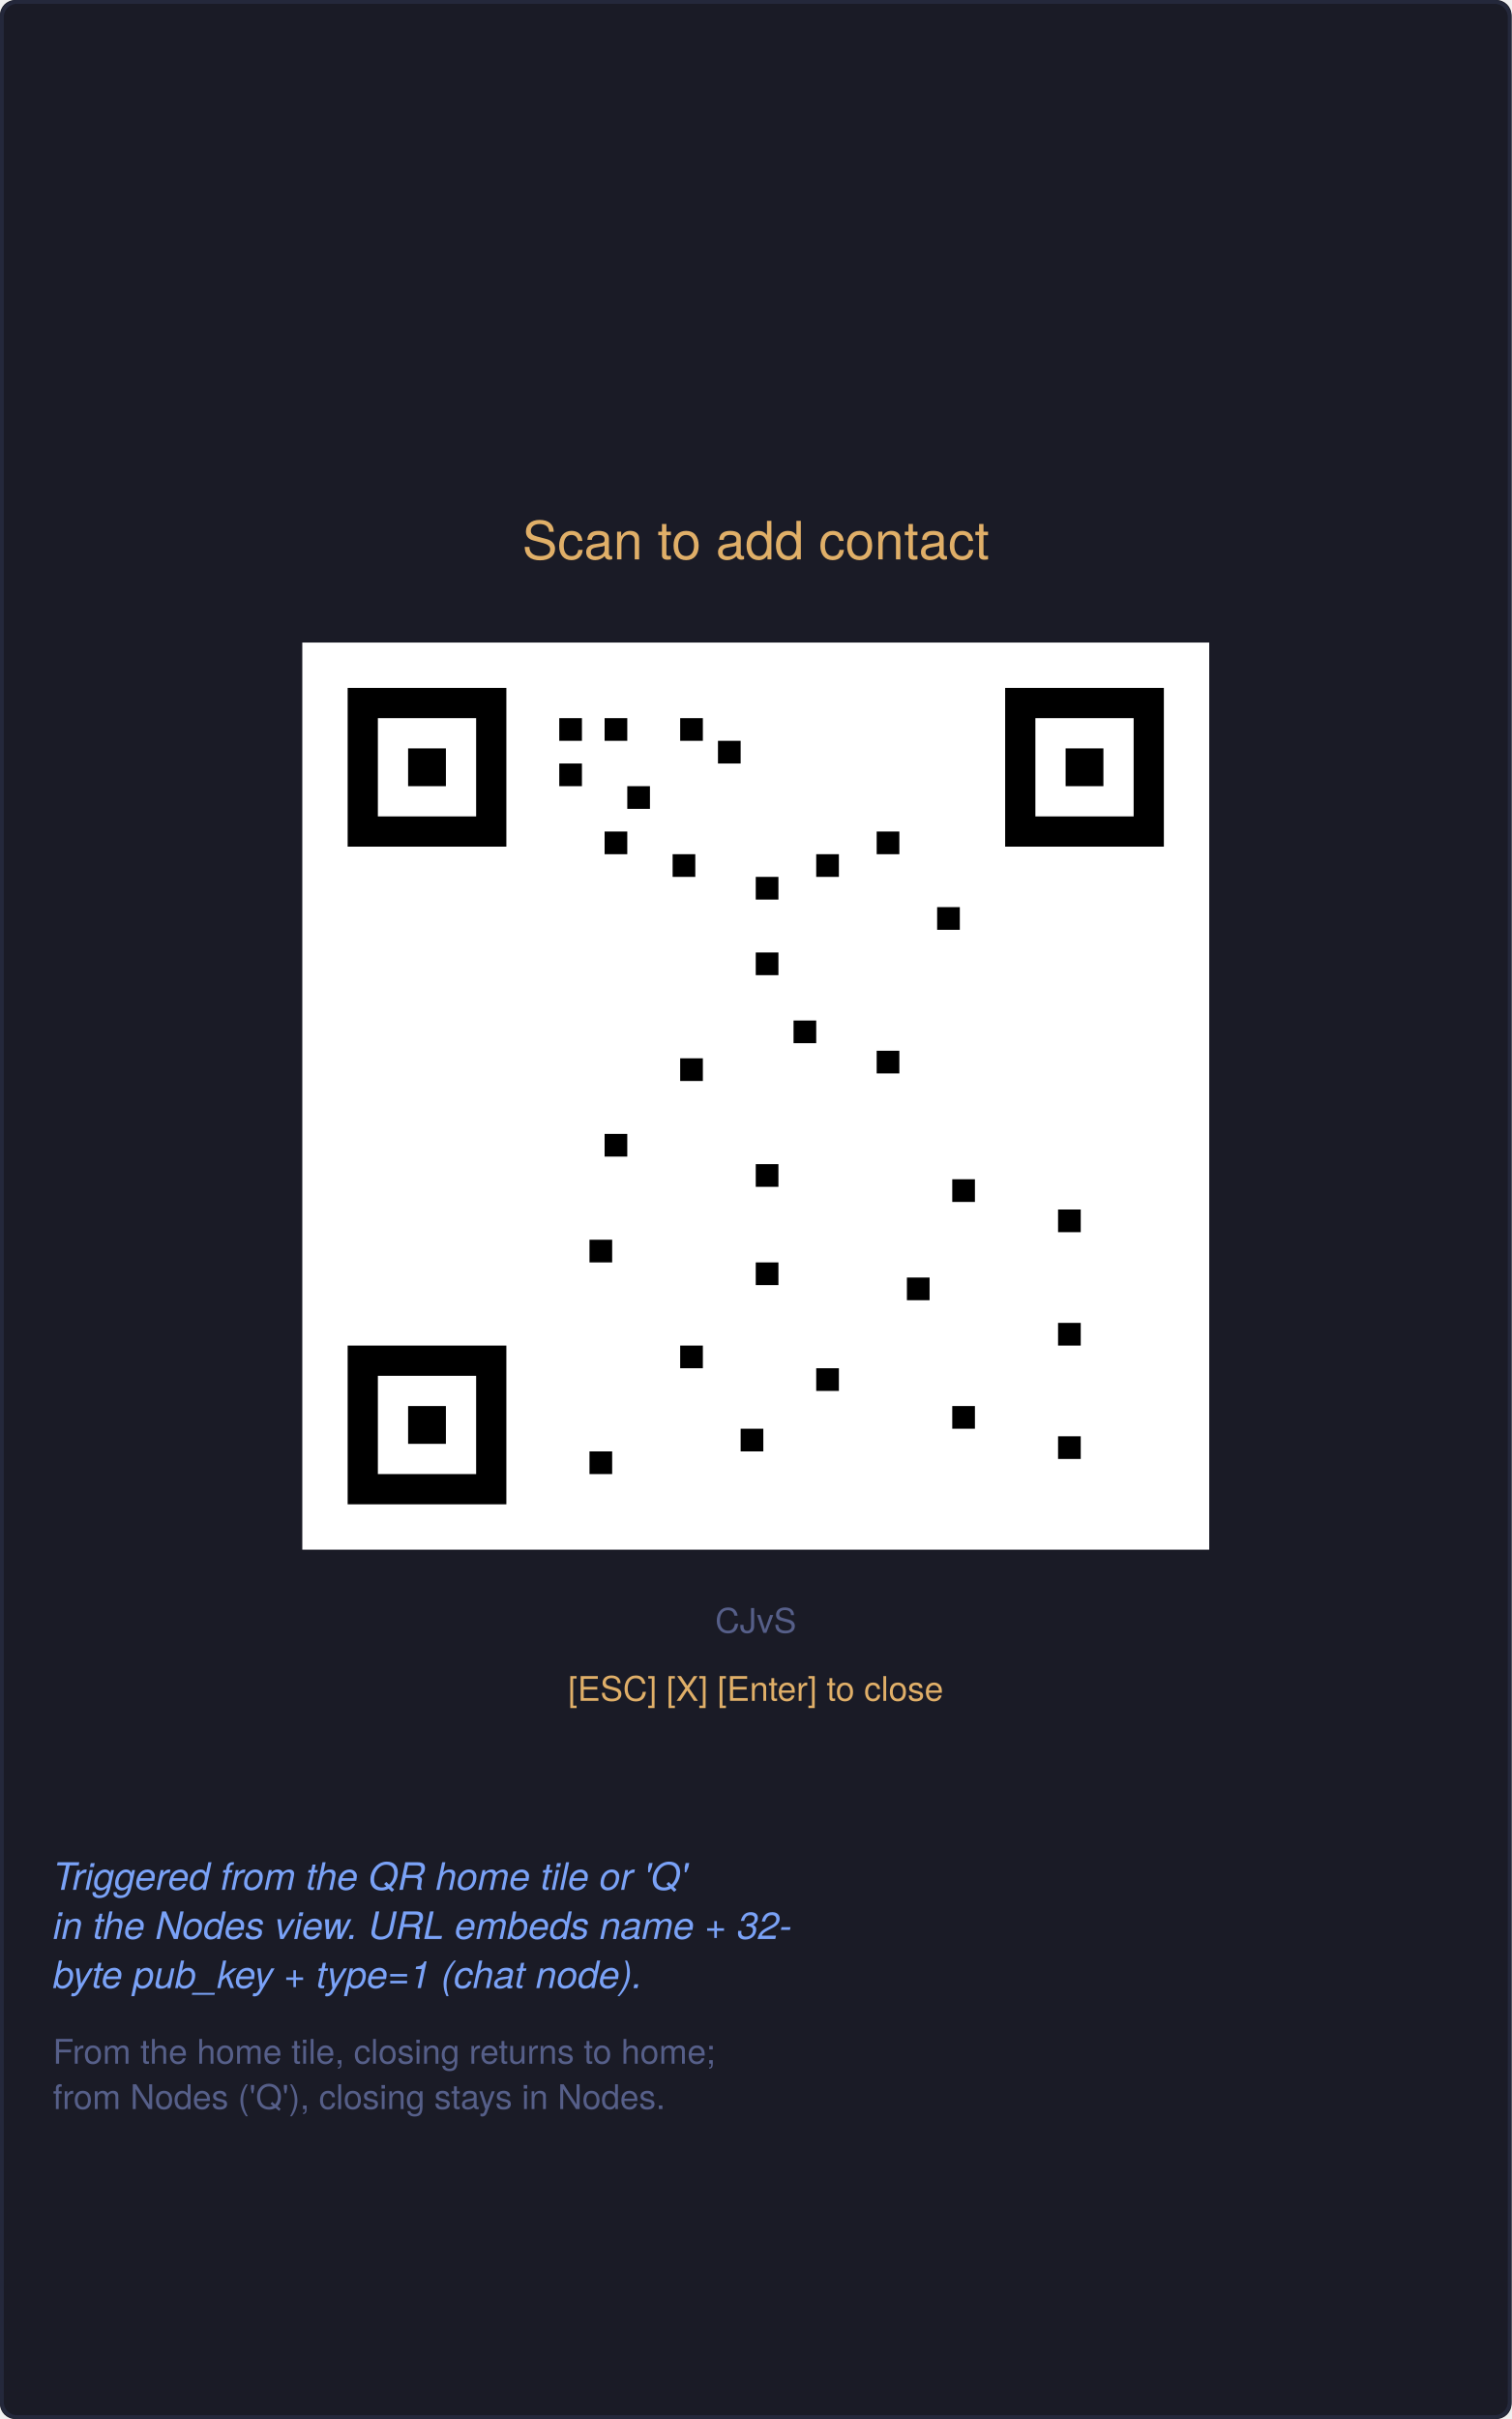
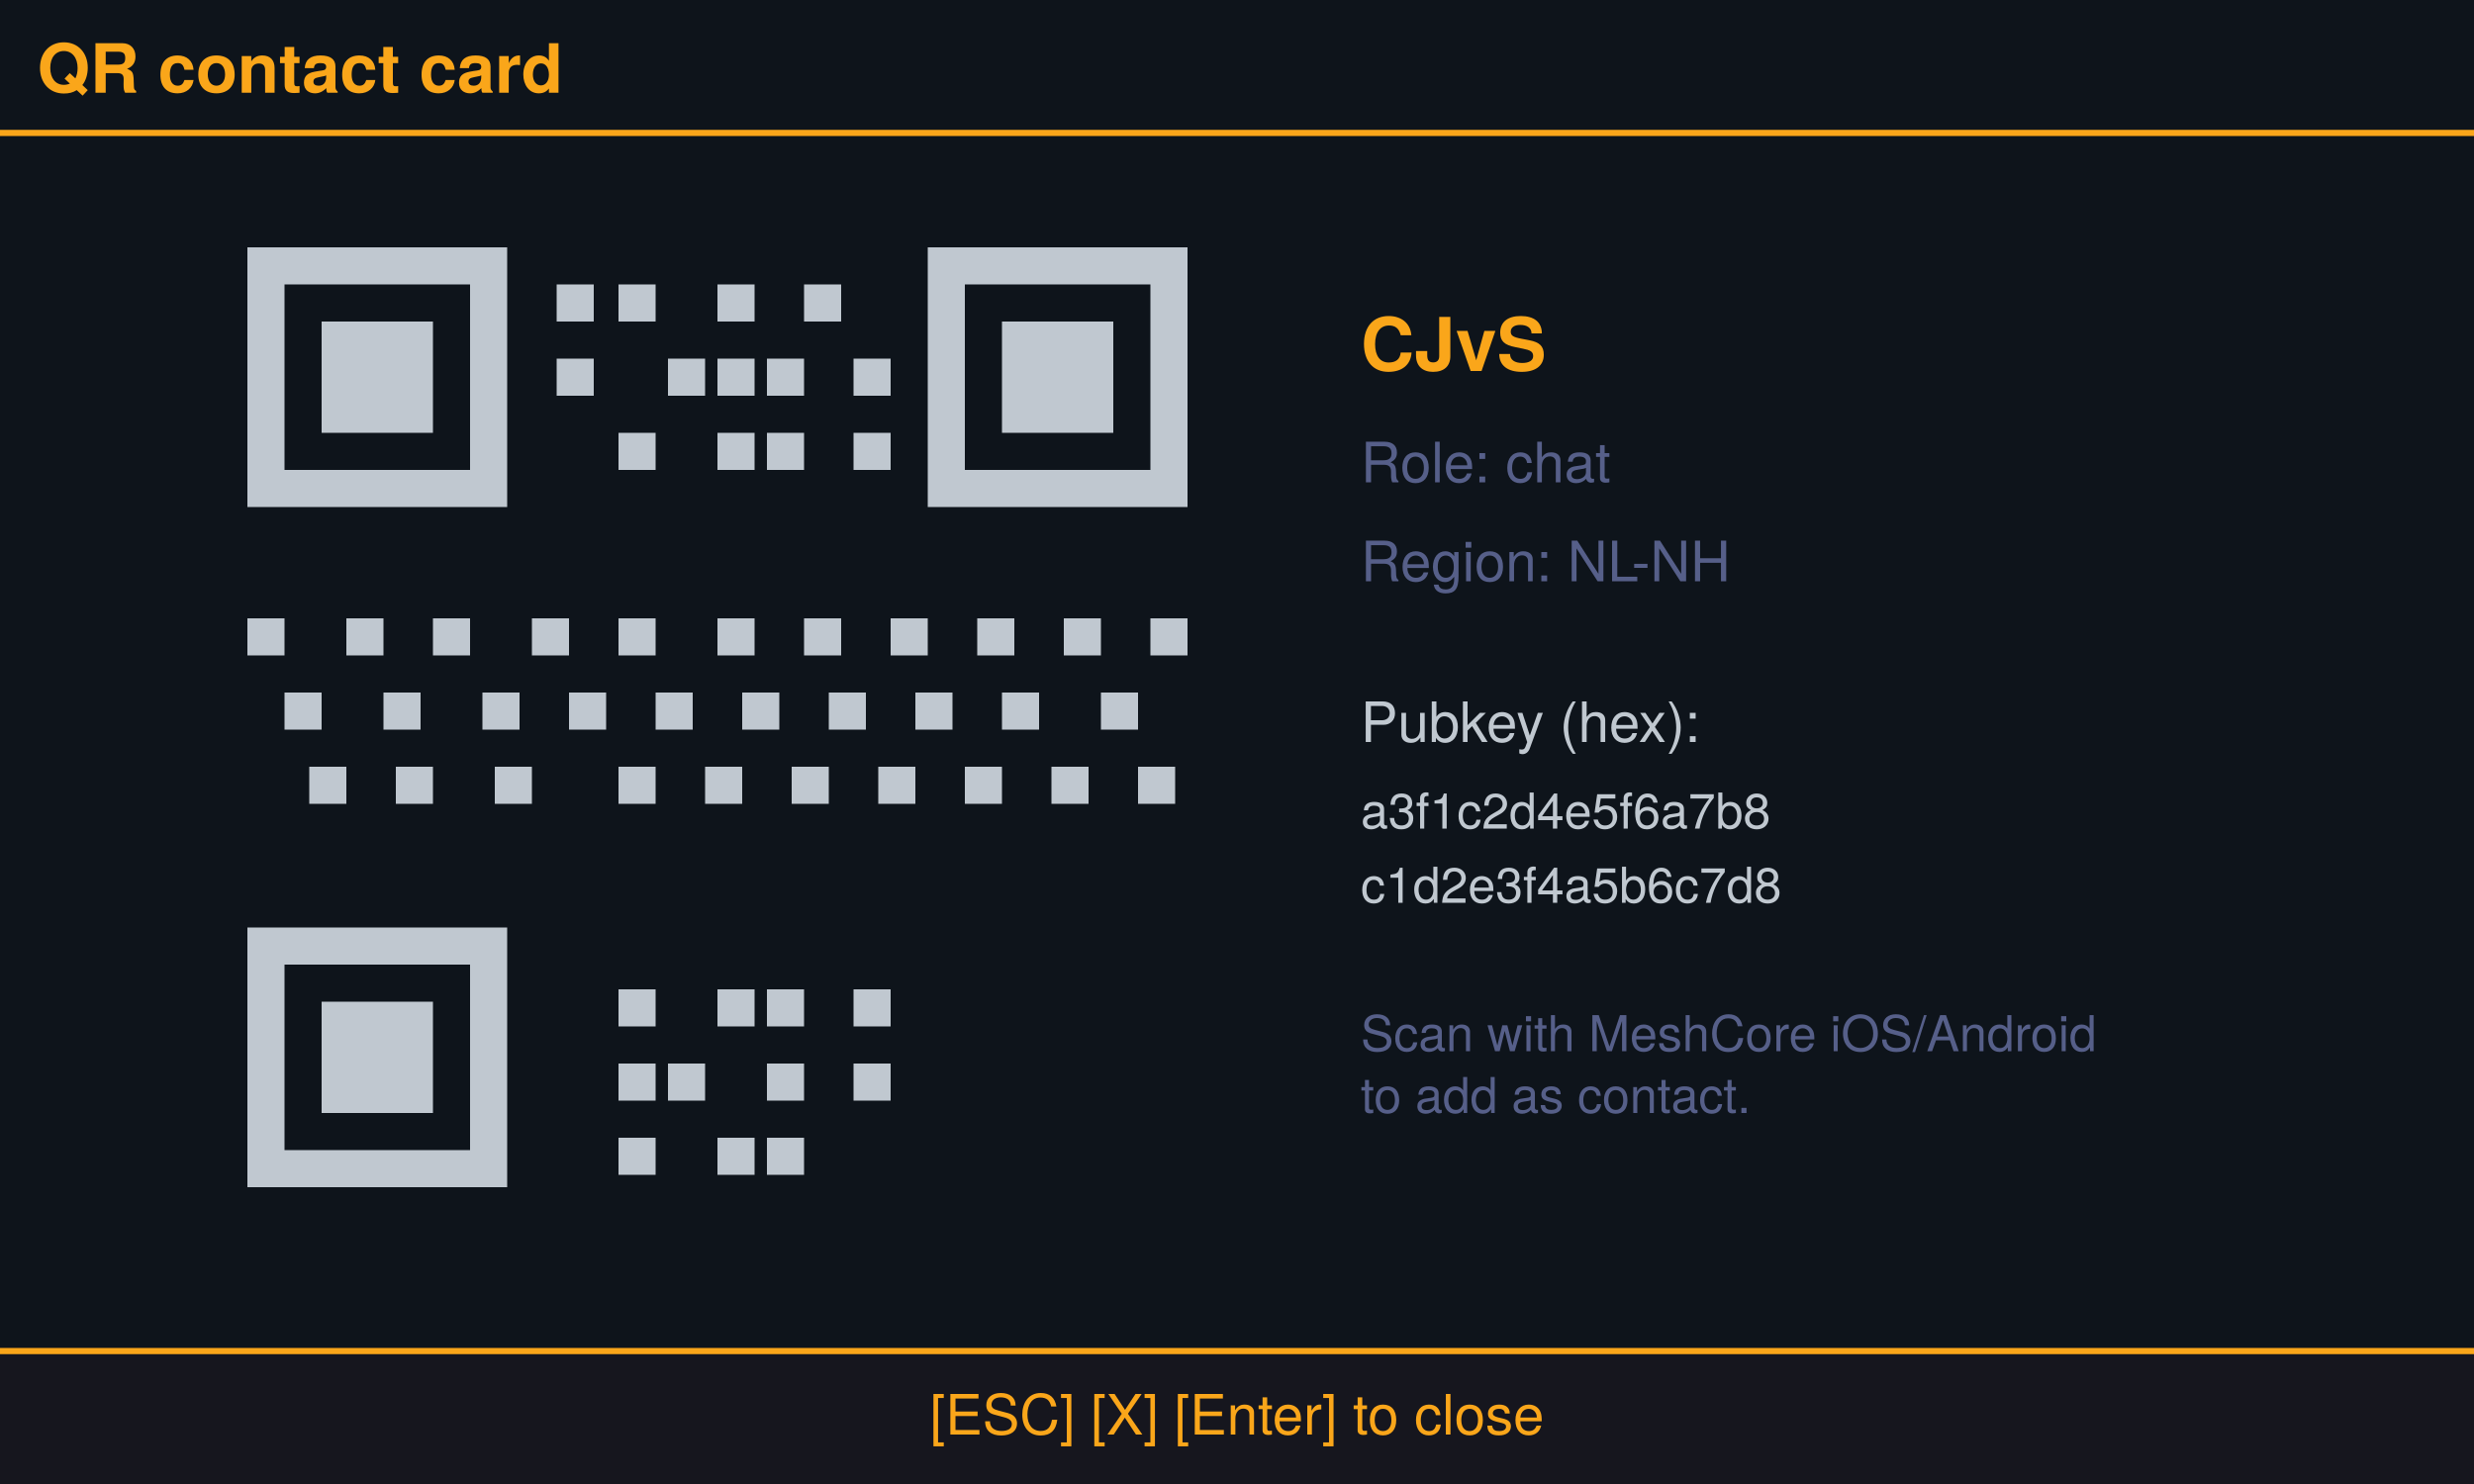
- <svg xmlns="http://www.w3.org/2000/svg" width="400" height="640">
+ <svg xmlns="http://www.w3.org/2000/svg" width="400" height="240" viewBox="0 0 400 240">
  <defs>
    <style type="text/css">
      text { font-family: 'Saira', 'Helvetica Neue', sans-serif; }
    </style>
  </defs>
-   <rect width="400" height="640" fill="#1A1B26" rx="4" />
-   <rect x="0.5" y="0.5" width="399" height="639" fill="none" stroke="#24283B" stroke-width="1" rx="4" />
-   <text x="200" y="148" text-anchor="middle" fill="#E0AF68" font-size="14" font-weight="500">Scan to add contact</text>
-   <rect x="80" y="170" width="240" height="240" fill="#FFFFFF" />
-   <g fill="#000000">
-     <rect x="92" y="182" width="42" height="42" />
-     <rect x="100" y="190" width="26" height="26" fill="#FFFFFF" />
-     <rect x="108" y="198" width="10" height="10" />
-     <rect x="266" y="182" width="42" height="42" />
-     <rect x="274" y="190" width="26" height="26" fill="#FFFFFF" />
-     <rect x="282" y="198" width="10" height="10" />
-     <rect x="92" y="356" width="42" height="42" />
-     <rect x="100" y="364" width="26" height="26" fill="#FFFFFF" />
-     <rect x="108" y="372" width="10" height="10" />
-     <rect x="148" y="190" width="6" height="6" />
-     <rect x="160" y="190" width="6" height="6" />
-     <rect x="148" y="202" width="6" height="6" />
-     <rect x="166" y="208" width="6" height="6" />
-     <rect x="180" y="190" width="6" height="6" />
-     <rect x="190" y="196" width="6" height="6" />
-     <rect x="160" y="220" width="6" height="6" />
-     <rect x="178" y="226" width="6" height="6" />
-     <rect x="200" y="232" width="6" height="6" />
-     <rect x="216" y="226" width="6" height="6" />
-     <rect x="232" y="220" width="6" height="6" />
-     <rect x="248" y="240" width="6" height="6" />
-     <rect x="200" y="252" width="6" height="6" />
-     <rect x="210" y="270" width="6" height="6" />
-     <rect x="180" y="280" width="6" height="6" />
-     <rect x="232" y="278" width="6" height="6" />
-     <rect x="160" y="300" width="6" height="6" />
-     <rect x="200" y="308" width="6" height="6" />
-     <rect x="252" y="312" width="6" height="6" />
-     <rect x="280" y="320" width="6" height="6" />
-     <rect x="156" y="328" width="6" height="6" />
-     <rect x="200" y="334" width="6" height="6" />
-     <rect x="240" y="338" width="6" height="6" />
-     <rect x="280" y="350" width="6" height="6" />
-     <rect x="180" y="356" width="6" height="6" />
-     <rect x="216" y="362" width="6" height="6" />
-     <rect x="252" y="372" width="6" height="6" />
-     <rect x="280" y="380" width="6" height="6" />
-     <rect x="156" y="384" width="6" height="6" />
-     <rect x="196" y="378" width="6" height="6" />
+   <rect width="400" height="240" fill="#0E141B" rx="4" />
+   <rect x="0.5" y="0.5" width="399" height="239" fill="none" stroke="#16161E" stroke-width="1" rx="4" />
+   <rect x="0" y="0" width="400" height="240" fill="#0E141B" opacity="0.95" />
+   <rect x="0" y="0" width="400" height="22" fill="#0E141B" />
+   <rect x="0" y="21" width="400" height="1" fill="#FAA61A" />
+   <text x="6" y="15" fill="#FAA61A" font-size="11" font-weight="600">QR contact card</text>
+   <g fill="#C0C8D0">
+     <rect x="40" y="40" width="42" height="42" fill="#C0C8D0" />
+     <rect x="46" y="46" width="30" height="30" fill="#0E141B" />
+     <rect x="52" y="52" width="18" height="18" fill="#C0C8D0" />
+     <rect x="150" y="40" width="42" height="42" fill="#C0C8D0" />
+     <rect x="156" y="46" width="30" height="30" fill="#0E141B" />
+     <rect x="162" y="52" width="18" height="18" fill="#C0C8D0" />
+     <rect x="40" y="150" width="42" height="42" fill="#C0C8D0" />
+     <rect x="46" y="156" width="30" height="30" fill="#0E141B" />
+     <rect x="52" y="162" width="18" height="18" fill="#C0C8D0" />
+     <rect x="90" y="46" width="6" height="6" />
+     <rect x="100" y="46" width="6" height="6" />
+     <rect x="116" y="46" width="6" height="6" />
+     <rect x="130" y="46" width="6" height="6" />
+     <rect x="90" y="58" width="6" height="6" />
+     <rect x="108" y="58" width="6" height="6" />
+     <rect x="116" y="58" width="6" height="6" />
+     <rect x="124" y="58" width="6" height="6" />
+     <rect x="138" y="58" width="6" height="6" />
+     <rect x="100" y="70" width="6" height="6" />
+     <rect x="116" y="70" width="6" height="6" />
+     <rect x="124" y="70" width="6" height="6" />
+     <rect x="138" y="70" width="6" height="6" />
+     <rect x="40" y="100" width="6" height="6" />
+     <rect x="56" y="100" width="6" height="6" />
+     <rect x="70" y="100" width="6" height="6" />
+     <rect x="86" y="100" width="6" height="6" />
+     <rect x="100" y="100" width="6" height="6" />
+     <rect x="116" y="100" width="6" height="6" />
+     <rect x="130" y="100" width="6" height="6" />
+     <rect x="144" y="100" width="6" height="6" />
+     <rect x="158" y="100" width="6" height="6" />
+     <rect x="172" y="100" width="6" height="6" />
+     <rect x="186" y="100" width="6" height="6" />
+     <rect x="46" y="112" width="6" height="6" />
+     <rect x="62" y="112" width="6" height="6" />
+     <rect x="78" y="112" width="6" height="6" />
+     <rect x="92" y="112" width="6" height="6" />
+     <rect x="106" y="112" width="6" height="6" />
+     <rect x="120" y="112" width="6" height="6" />
+     <rect x="134" y="112" width="6" height="6" />
+     <rect x="148" y="112" width="6" height="6" />
+     <rect x="162" y="112" width="6" height="6" />
+     <rect x="178" y="112" width="6" height="6" />
+     <rect x="50" y="124" width="6" height="6" />
+     <rect x="64" y="124" width="6" height="6" />
+     <rect x="80" y="124" width="6" height="6" />
+     <rect x="100" y="124" width="6" height="6" />
+     <rect x="114" y="124" width="6" height="6" />
+     <rect x="128" y="124" width="6" height="6" />
+     <rect x="142" y="124" width="6" height="6" />
+     <rect x="156" y="124" width="6" height="6" />
+     <rect x="170" y="124" width="6" height="6" />
+     <rect x="184" y="124" width="6" height="6" />
+     <rect x="100" y="160" width="6" height="6" />
+     <rect x="116" y="160" width="6" height="6" />
+     <rect x="124" y="160" width="6" height="6" />
+     <rect x="138" y="160" width="6" height="6" />
+     <rect x="100" y="172" width="6" height="6" />
+     <rect x="108" y="172" width="6" height="6" />
+     <rect x="124" y="172" width="6" height="6" />
+     <rect x="138" y="172" width="6" height="6" />
+     <rect x="100" y="184" width="6" height="6" />
+     <rect x="116" y="184" width="6" height="6" />
+     <rect x="124" y="184" width="6" height="6" />
  </g>
-   <text x="200" y="432" text-anchor="middle" fill="#565F89" font-size="9">CJvS</text>
-   <text x="200" y="450" text-anchor="middle" fill="#E0AF68" font-size="9" font-weight="500">[ESC]   [X]   [Enter]   to close</text>
-   <text x="14" y="500" fill="#7AA2F7" font-size="10" font-style="italic">Triggered from the QR home tile or 'Q'</text>
-   <text x="14" y="513" fill="#7AA2F7" font-size="10" font-style="italic">in the Nodes view. URL embeds name + 32-</text>
-   <text x="14" y="526" fill="#7AA2F7" font-size="10" font-style="italic">byte pub_key + type=1 (chat node).</text>
-   <text x="14" y="546" fill="#565F89" font-size="9">From the home tile, closing returns to home;</text>
-   <text x="14" y="558" fill="#565F89" font-size="9">from Nodes ('Q'), closing stays in Nodes.</text>
+   <g font-family="Saira, 'Helvetica Neue', sans-serif">
+     <text x="220" y="60" fill="#FAA61A" font-size="12" font-weight="600">CJvS</text>
+     <text x="220" y="78" fill="#565F89" font-size="9">Role: chat</text>
+     <text x="220" y="94" fill="#565F89" font-size="9">Region: NL-NH</text>
+     <text x="220" y="120" fill="#C0C8D0" font-size="9">Pubkey (hex):</text>
+     <text x="220" y="134" fill="#C0C8D0" font-size="8" font-family="monospace">a3f1c2d4e5f6a7b8</text>
+     <text x="220" y="146" fill="#C0C8D0" font-size="8" font-family="monospace">c1d2e3f4a5b6c7d8</text>
+     <text x="220" y="170" fill="#565F89" font-size="8">Scan with MeshCore iOS/Android</text>
+     <text x="220" y="180" fill="#565F89" font-size="8">to add as contact.</text>
+   </g>
+   <rect x="0" y="218" width="400" height="22" fill="#16161E" />
+   <rect x="0" y="218" width="400" height="1" fill="#FAA61A" />
+   <text x="200" y="232" text-anchor="middle" fill="#FAA61A" font-size="9" font-weight="500">[ESC]  [X]  [Enter]   to close</text>
</svg>
